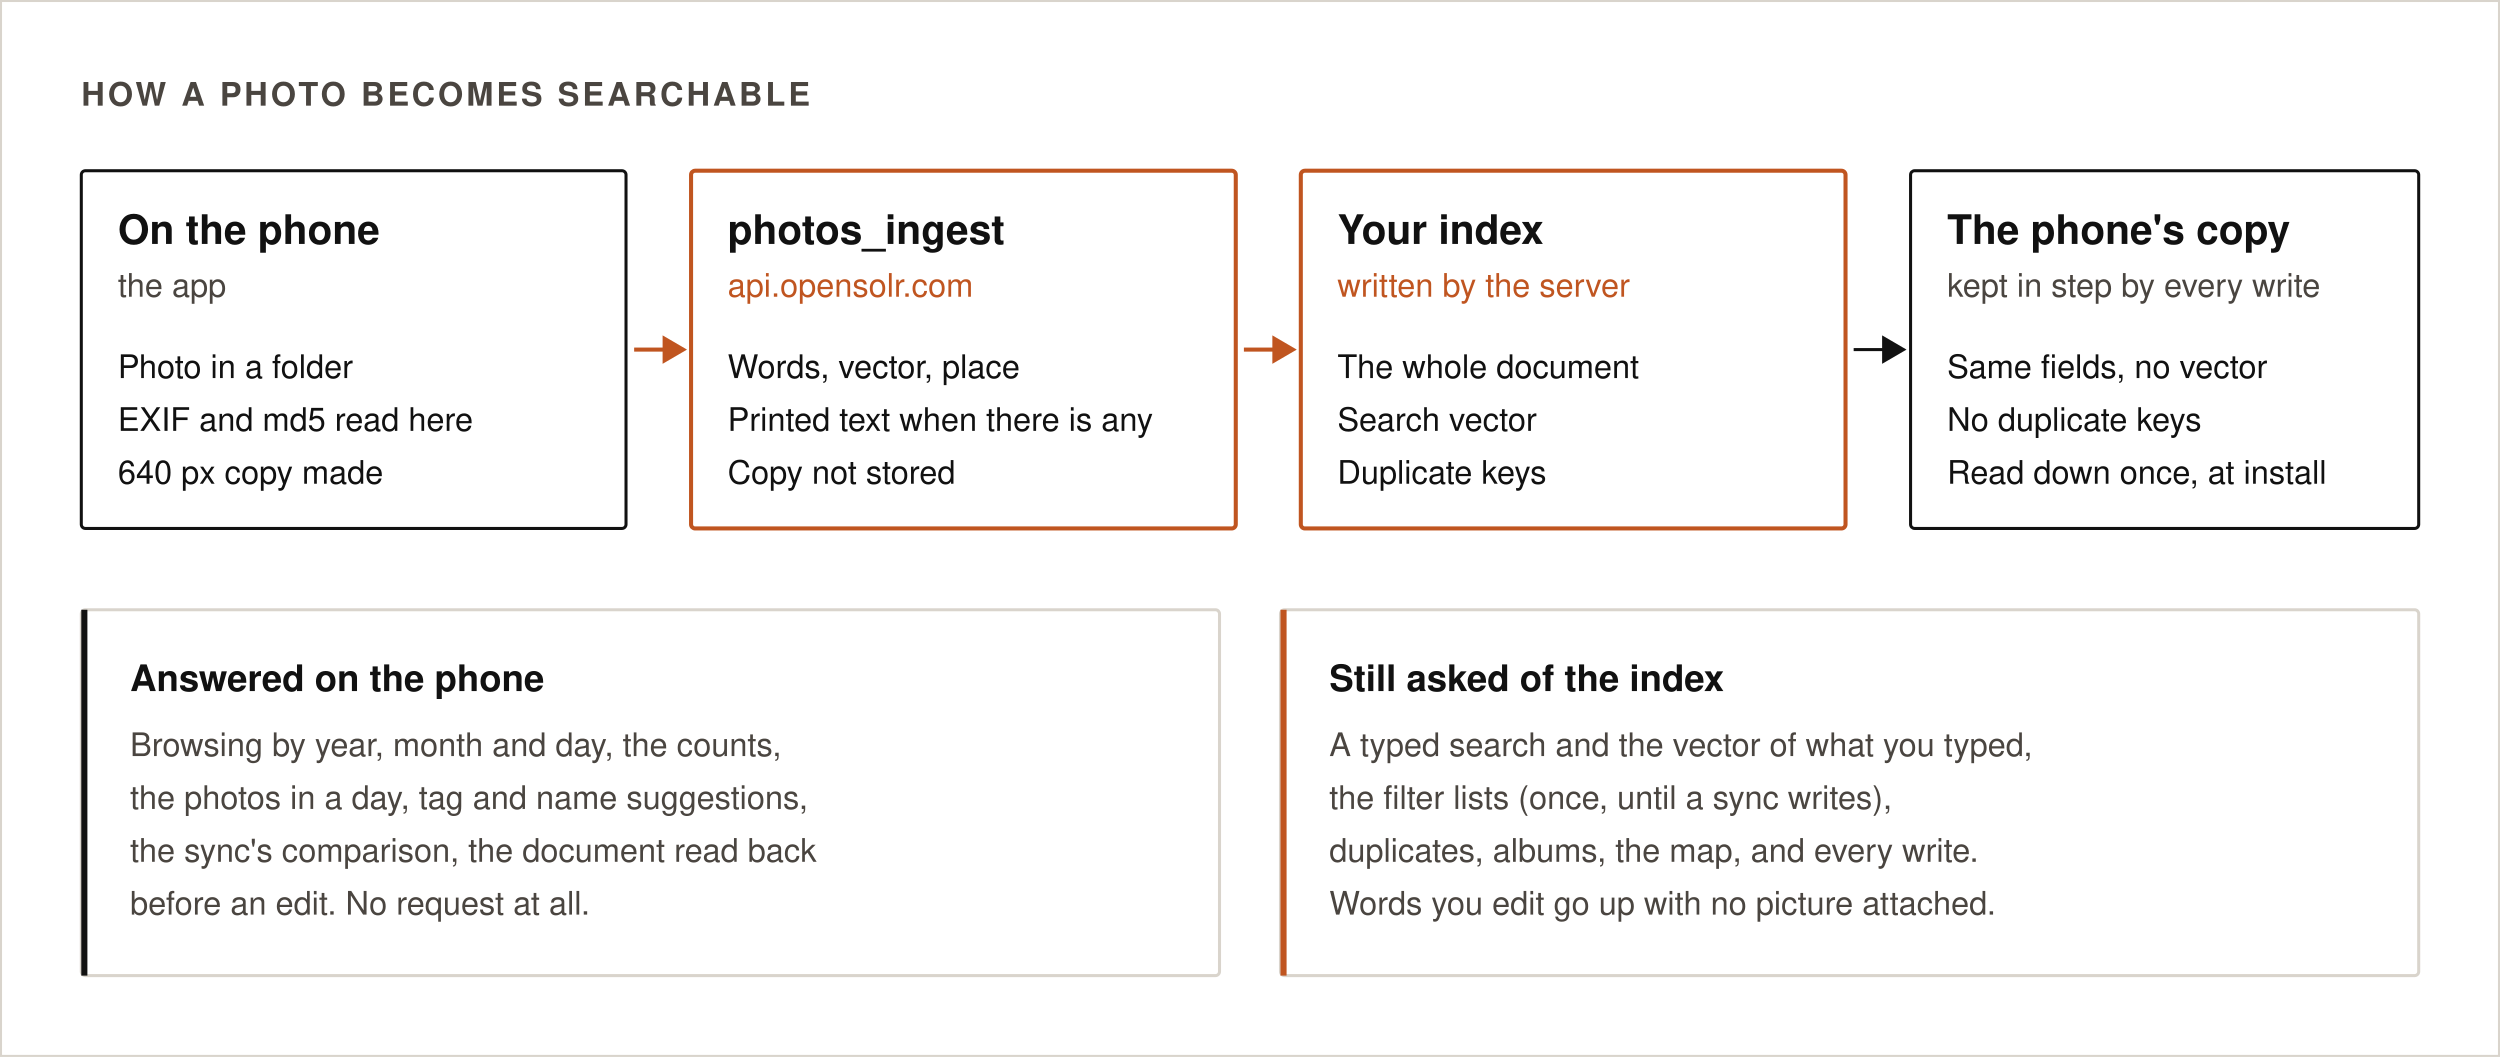
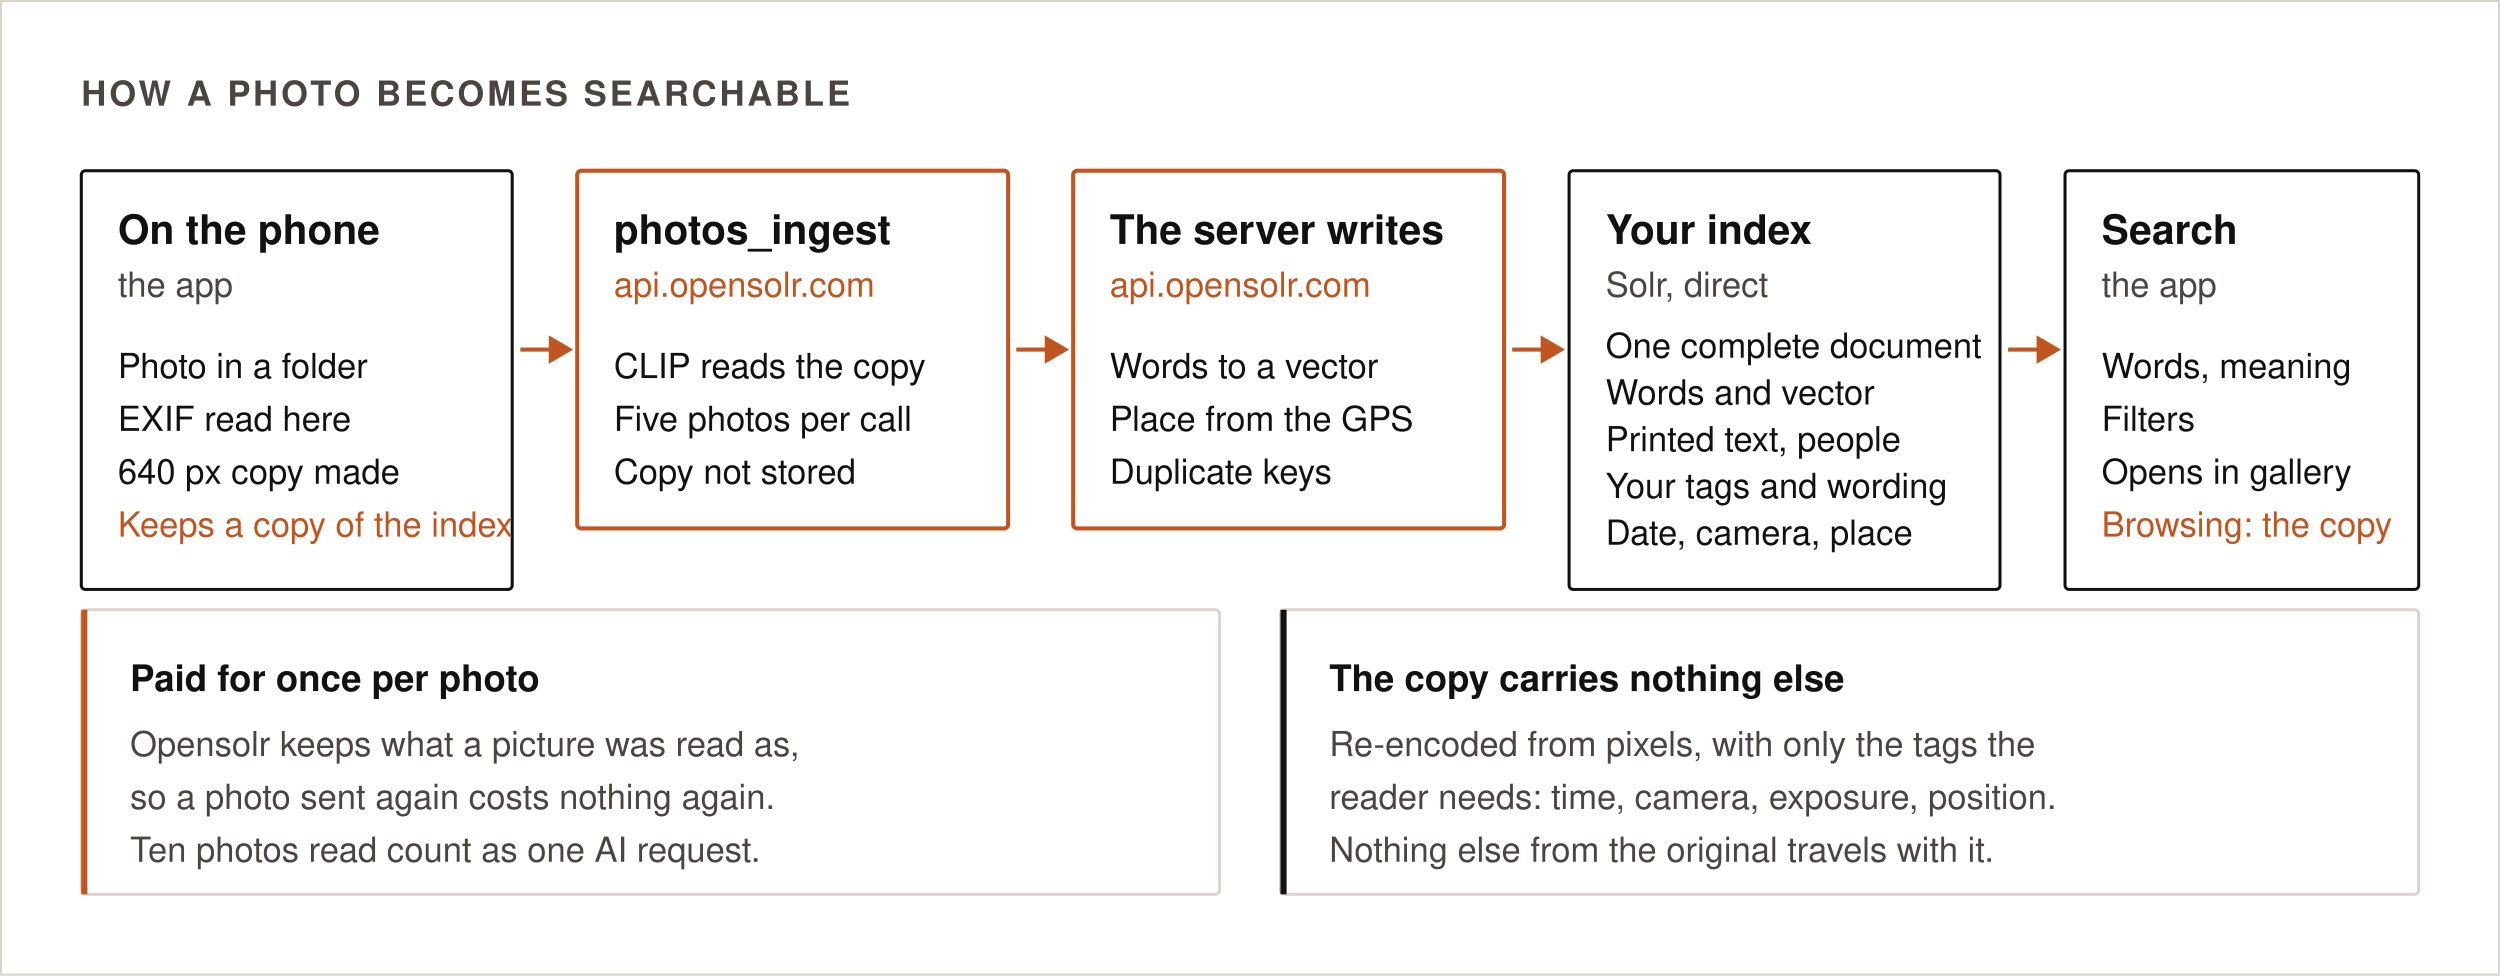
- <svg xmlns="http://www.w3.org/2000/svg" viewBox="0 0 1230 520" role="img" aria-label="How a photo becomes searchable: the phone, photos_ingest, your index, the phone's copy of the index, browsing and search">
-   <rect x="0.5" y="0.5" width="1229" height="519" fill="#ffffff" stroke="#d9d4cc" />
+ <svg xmlns="http://www.w3.org/2000/svg" viewBox="0 0 1230 480" role="img" aria-label="How a photo becomes searchable: phone, photos_ingest, your index, search">
+   <rect x="0.5" y="0.5" width="1229" height="479" fill="#ffffff" stroke="#d9d4cc" />
  <g font-family="'Space Grotesk', 'Segoe UI', Helvetica, Arial, sans-serif">
-     <text x="40" y="52" font-size="16" font-weight="700" letter-spacing="1.5" fill="#4a4540">HOW A PHOTO BECOMES SEARCHABLE</text>
-     <rect x="40" y="84" width="268" height="176" rx="2" fill="#ffffff" stroke="#111111" stroke-width="1.5" />
+     <text x="40" y="52" font-size="17" font-weight="700" letter-spacing="1.5" fill="#4a4540">HOW A PHOTO BECOMES SEARCHABLE</text>
+     <rect x="40" y="84" width="212" height="206" rx="2" fill="#ffffff" stroke="#111111" stroke-width="1.5" />
    <text x="58" y="120" font-size="20" font-weight="700" fill="#111111">On the phone</text>
-     <text x="58" y="146" font-size="16" fill="#4a4540">the app</text>
-     <text x="58" y="186" font-size="16" fill="#111111">Photo in a folder</text>
-     <text x="58" y="212" font-size="16" fill="#111111">EXIF and md5 read here</text>
-     <text x="58" y="238" font-size="16" fill="#111111">640 px copy made</text>
-     <line x1="312" y1="172" x2="332" y2="172" stroke="#c05520" stroke-width="2" />
-     <path d="M338 172 L326 165 L326 179 Z" fill="#c05520" />
-     <rect x="340" y="84" width="268" height="176" rx="2" fill="#ffffff" stroke="#c05520" stroke-width="2" />
-     <text x="358" y="120" font-size="20" font-weight="700" fill="#111111">photos_ingest</text>
-     <text x="358" y="146" font-size="16" fill="#c05520">api.opensolr.com</text>
-     <text x="358" y="186" font-size="16" fill="#111111">Words, vector, place</text>
-     <text x="358" y="212" font-size="16" fill="#111111">Printed text when there is any</text>
-     <text x="358" y="238" font-size="16" fill="#111111">Copy not stored</text>
-     <line x1="612" y1="172" x2="632" y2="172" stroke="#c05520" stroke-width="2" />
-     <path d="M638 172 L626 165 L626 179 Z" fill="#c05520" />
-     <rect x="640" y="84" width="268" height="176" rx="2" fill="#ffffff" stroke="#c05520" stroke-width="2" />
-     <text x="658" y="120" font-size="20" font-weight="700" fill="#111111">Your index</text>
-     <text x="658" y="146" font-size="16" fill="#c05520">written by the server</text>
-     <text x="658" y="186" font-size="16" fill="#111111">The whole document</text>
-     <text x="658" y="212" font-size="16" fill="#111111">Search vector</text>
-     <text x="658" y="238" font-size="16" fill="#111111">Duplicate keys</text>
-     <line x1="912" y1="172" x2="932" y2="172" stroke="#111111" stroke-width="1.5" />
-     <path d="M938 172 L926 165 L926 179 Z" fill="#111111" />
-     <rect x="940" y="84" width="250" height="176" rx="2" fill="#ffffff" stroke="#111111" stroke-width="1.5" />
-     <text x="958" y="120" font-size="20" font-weight="700" fill="#111111">The phone's copy</text>
-     <text x="958" y="146" font-size="16" fill="#4a4540">kept in step by every write</text>
-     <text x="958" y="186" font-size="16" fill="#111111">Same fields, no vector</text>
-     <text x="958" y="212" font-size="16" fill="#111111">No duplicate keys</text>
-     <text x="958" y="238" font-size="16" fill="#111111">Read down once, at install</text>
-     <rect x="40" y="300" width="560" height="180" rx="2" fill="#ffffff" stroke="#d9d4cc" stroke-width="1.5" />
-     <rect x="40" y="300" width="3" height="180" fill="#111111" />
-     <text x="64" y="340" font-size="18" font-weight="700" fill="#111111">Answered on the phone</text>
-     <text x="64" y="372" font-size="16" fill="#4a4540">Browsing by year, month and day, the counts,</text>
-     <text x="64" y="398" font-size="16" fill="#4a4540">the photos in a day, tag and name suggestions,</text>
-     <text x="64" y="424" font-size="16" fill="#4a4540">the sync's comparison, the document read back</text>
-     <text x="64" y="450" font-size="16" fill="#4a4540">before an edit. No request at all.</text>
-     <rect x="630" y="300" width="560" height="180" rx="2" fill="#ffffff" stroke="#d9d4cc" stroke-width="1.5" />
-     <rect x="630" y="300" width="3" height="180" fill="#c05520" />
-     <text x="654" y="340" font-size="18" font-weight="700" fill="#111111">Still asked of the index</text>
-     <text x="654" y="372" font-size="16" fill="#4a4540">A typed search and the vector of what you typed,</text>
-     <text x="654" y="398" font-size="16" fill="#4a4540">the filter lists (once, until a sync writes),</text>
-     <text x="654" y="424" font-size="16" fill="#4a4540">duplicates, albums, the map, and every write.</text>
-     <text x="654" y="450" font-size="16" fill="#4a4540">Words you edit go up with no picture attached.</text>
+     <text x="58" y="146" font-size="17" fill="#4a4540">the app</text>
+     <text x="58" y="186" font-size="17" fill="#111111">Photo in a folder</text>
+     <text x="58" y="212" font-size="17" fill="#111111">EXIF read here</text>
+     <text x="58" y="238" font-size="17" fill="#111111">640 px copy made</text>
+     <text x="58" y="264" font-size="17" fill="#c05520">Keeps a copy of the index</text>
+     <line x1="256" y1="172" x2="276" y2="172" stroke="#c05520" stroke-width="2" />
+     <path d="M282 172 L270 165 L270 179 Z" fill="#c05520" />
+     <rect x="284" y="84" width="212" height="176" rx="2" fill="#ffffff" stroke="#c05520" stroke-width="2" />
+     <text x="302" y="120" font-size="20" font-weight="700" fill="#111111">photos_ingest</text>
+     <text x="302" y="146" font-size="17" fill="#c05520">api.opensolr.com</text>
+     <text x="302" y="186" font-size="17" fill="#111111">CLIP reads the copy</text>
+     <text x="302" y="212" font-size="17" fill="#111111">Five photos per call</text>
+     <text x="302" y="238" font-size="17" fill="#111111">Copy not stored</text>
+     <line x1="500" y1="172" x2="520" y2="172" stroke="#c05520" stroke-width="2" />
+     <path d="M526 172 L514 165 L514 179 Z" fill="#c05520" />
+     <rect x="528" y="84" width="212" height="176" rx="2" fill="#ffffff" stroke="#c05520" stroke-width="2" />
+     <text x="546" y="120" font-size="20" font-weight="700" fill="#111111">The server writes</text>
+     <text x="546" y="146" font-size="17" fill="#c05520">api.opensolr.com</text>
+     <text x="546" y="186" font-size="17" fill="#111111">Words to a vector</text>
+     <text x="546" y="212" font-size="17" fill="#111111">Place from the GPS</text>
+     <text x="546" y="238" font-size="17" fill="#111111">Duplicate keys</text>
+     <line x1="744" y1="172" x2="764" y2="172" stroke="#c05520" stroke-width="2" />
+     <path d="M770 172 L758 165 L758 179 Z" fill="#c05520" />
+     <rect x="772" y="84" width="212" height="206" rx="2" fill="#ffffff" stroke="#111111" stroke-width="1.5" />
+     <text x="790" y="120" font-size="20" font-weight="700" fill="#111111">Your index</text>
+     <text x="790" y="146" font-size="17" fill="#4a4540">Solr, direct</text>
+     <text x="790" y="176" font-size="17" fill="#111111">One complete document</text>
+     <text x="790" y="199" font-size="17" fill="#111111">Words and vector</text>
+     <text x="790" y="222" font-size="17" fill="#111111">Printed text, people</text>
+     <text x="790" y="245" font-size="17" fill="#111111">Your tags and wording</text>
+     <text x="790" y="268" font-size="17" fill="#111111">Date, camera, place</text>
+     <line x1="988" y1="172" x2="1008" y2="172" stroke="#c05520" stroke-width="2" />
+     <path d="M1014 172 L1002 165 L1002 179 Z" fill="#c05520" />
+     <rect x="1016" y="84" width="174" height="206" rx="2" fill="#ffffff" stroke="#111111" stroke-width="1.5" />
+     <text x="1034" y="120" font-size="20" font-weight="700" fill="#111111">Search</text>
+     <text x="1034" y="146" font-size="17" fill="#4a4540">the app</text>
+     <text x="1034" y="186" font-size="17" fill="#111111">Words, meaning</text>
+     <text x="1034" y="212" font-size="17" fill="#111111">Filters</text>
+     <text x="1034" y="238" font-size="17" fill="#111111">Opens in gallery</text>
+     <text x="1034" y="264" font-size="17" fill="#c05520">Browsing: the copy</text>
+     <rect x="40" y="300" width="560" height="140" rx="2" fill="#ffffff" stroke="#d9d4cc" stroke-width="1.5" />
+     <rect x="40" y="300" width="3" height="140" fill="#c05520" />
+     <text x="64" y="340" font-size="18" font-weight="700" fill="#111111">Paid for once per photo</text>
+     <text x="64" y="372" font-size="17" fill="#4a4540">Opensolr keeps what a picture was read as,</text>
+     <text x="64" y="398" font-size="17" fill="#4a4540">so a photo sent again costs nothing again.</text>
+     <text x="64" y="424" font-size="17" fill="#4a4540">Ten photos read count as one AI request.</text>
+     <rect x="630" y="300" width="560" height="140" rx="2" fill="#ffffff" stroke="#d9d4cc" stroke-width="1.5" />
+     <rect x="630" y="300" width="3" height="140" fill="#111111" />
+     <text x="654" y="340" font-size="18" font-weight="700" fill="#111111">The copy carries nothing else</text>
+     <text x="654" y="372" font-size="17" fill="#4a4540">Re-encoded from pixels, with only the tags the</text>
+     <text x="654" y="398" font-size="17" fill="#4a4540">reader needs: time, camera, exposure, position.</text>
+     <text x="654" y="424" font-size="17" fill="#4a4540">Nothing else from the original travels with it.</text>
  </g>
</svg>
